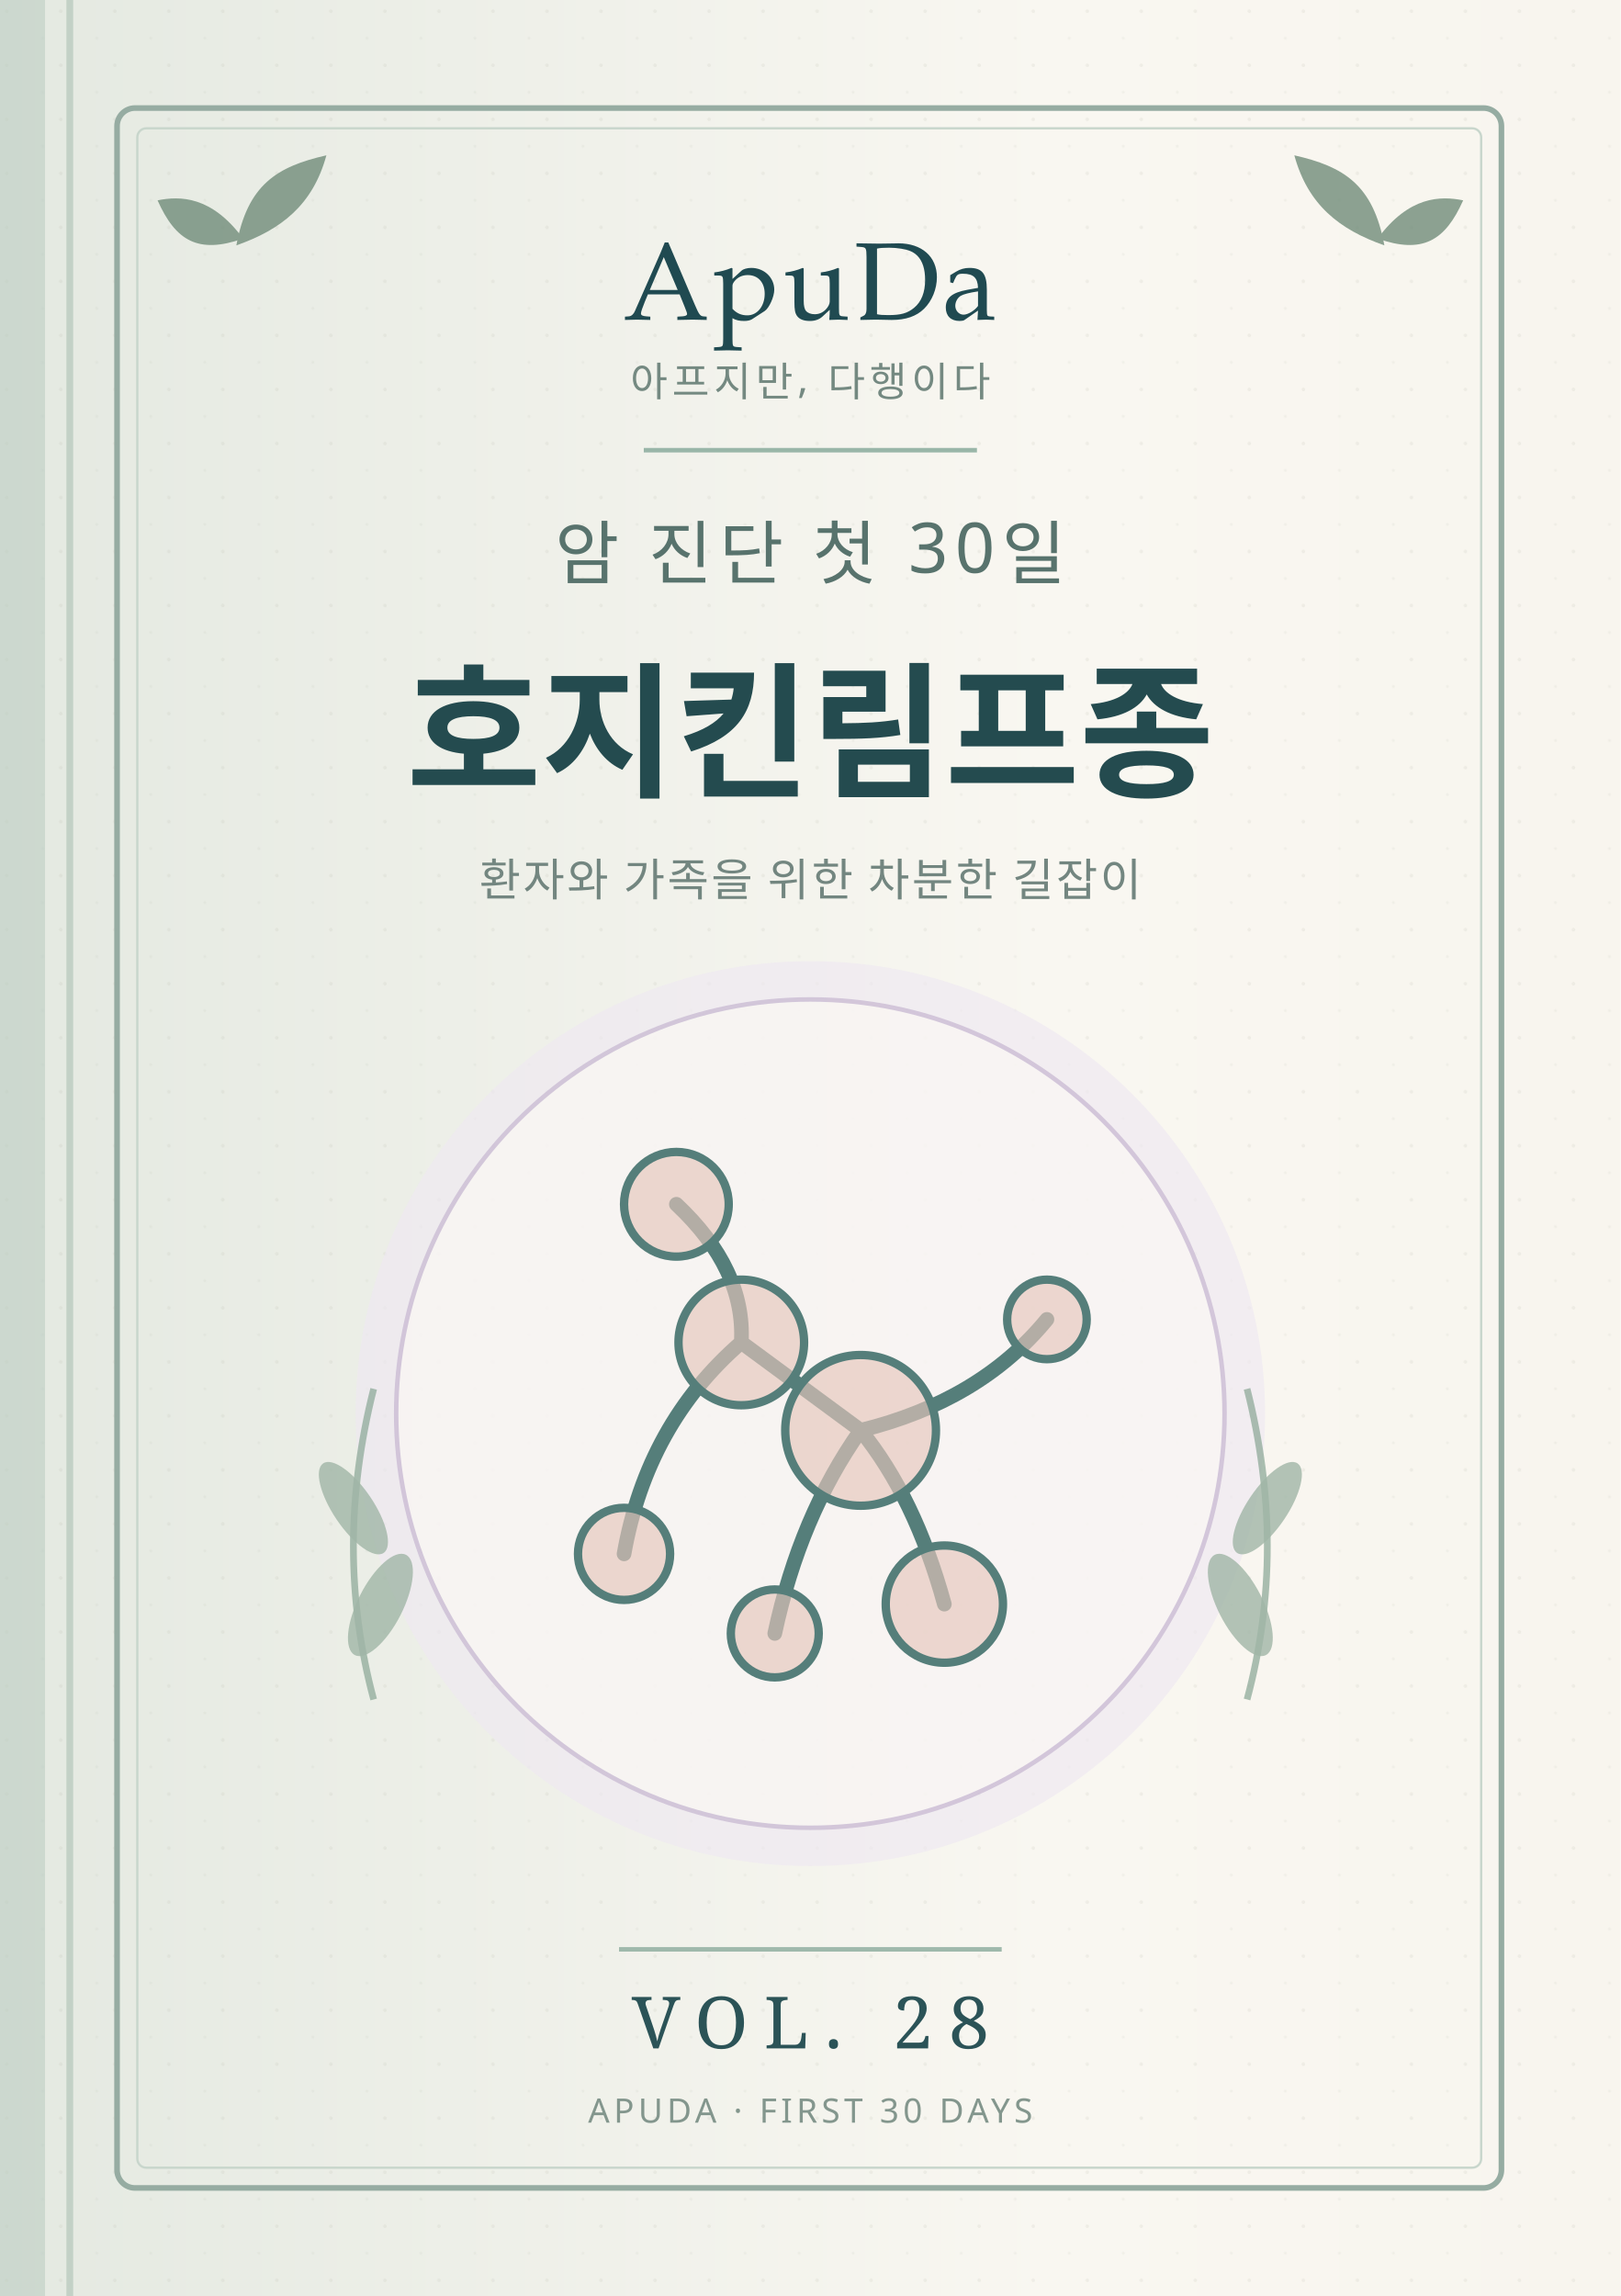
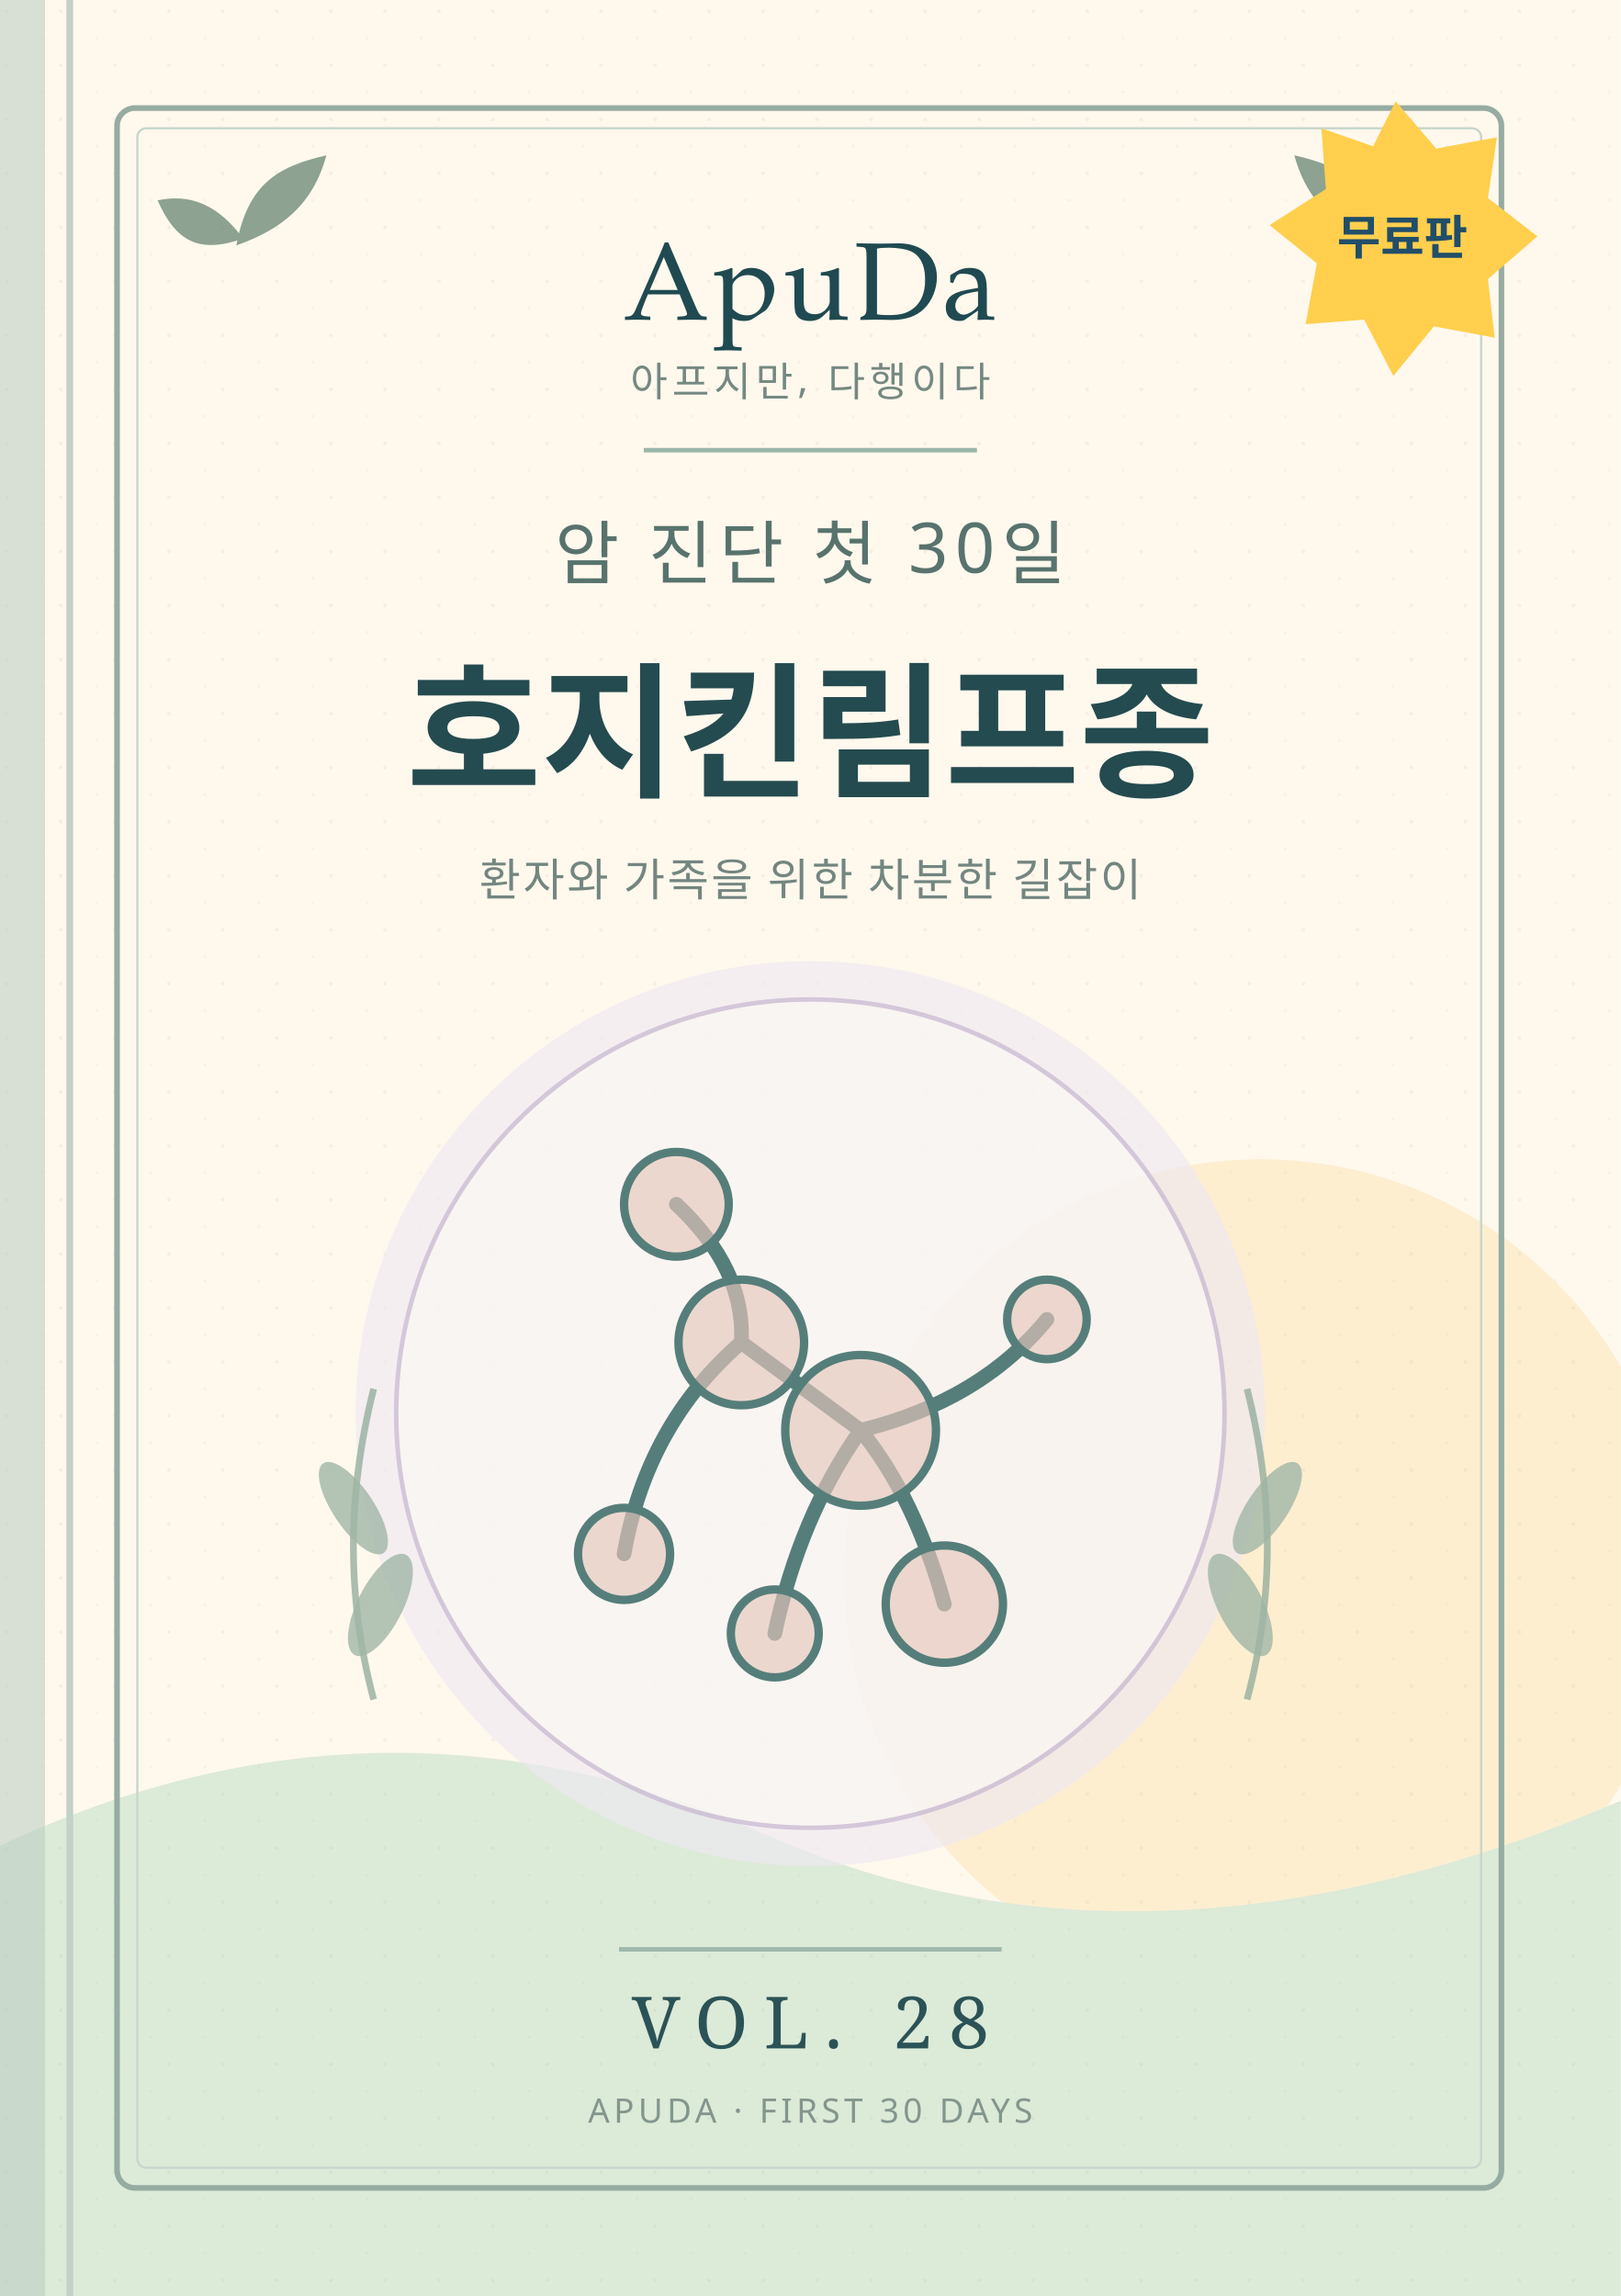
<svg xmlns="http://www.w3.org/2000/svg" width="720" height="1020" viewBox="0 0 720 1020" role="img" aria-labelledby="title description">
  <defs>
    <pattern id="paper" width="24" height="24" patternUnits="userSpaceOnUse">
      <circle cx="3" cy="5" r=".8" fill="#B6B8A9" opacity=".16" />
      <circle cx="19" cy="17" r=".65" fill="#B6B8A9" opacity=".12" />
    </pattern>
    <linearGradient id="book" x1="0" y1="0" x2="1" y2="0">
      <stop stop-color="#E4E9E1" />
      <stop offset=".65" stop-color="#F9F7F1" />
      <stop offset="1" stop-color="#F8F5EE" />
    </linearGradient>
  </defs>
-   <rect width="720" height="1020" fill="url(#book)" />
+   <rect width="720" height="1020" fill="#fff8ed" />
+   <circle cx="560" cy="700" r="185" fill="#fbe4b4" opacity=".5" />
+   <path d="M0 820 Q170 740 340 815 T720 800 V1020 H0Z" fill="#dcead8" />
  <rect width="720" height="1020" fill="url(#paper)" />
  <rect width="20" height="1020" fill="#B9CCC0" opacity=".56" />
  <path d="M31 0 V1020" stroke="#C3D1C6" stroke-width="3" />
  <rect x="52" y="48" width="615" height="924" rx="8" fill="none" stroke="#96ACA2" stroke-width="2.5" />
  <rect x="61" y="57" width="597" height="906" rx="4" fill="none" stroke="#C8D6CC" stroke-width="1" />
  <g fill="#708C79" opacity=".8">
    <path d="M105 109 C110 82 123 74 145 69 C139 91 125 102 105 109Z" />
    <path d="M108 106 C94 87 80 87 70 89 C78 107 88 113 108 106Z" />
    <path d="M615 109 C610 82 597 74 575 69 C581 91 595 102 615 109Z" />
    <path d="M612 106 C626 87 640 87 650 89 C642 107 632 113 612 106Z" />
  </g>
  <text x="360" y="142" font-family="Georgia,Palatino,serif" font-size="49" letter-spacing="1.8" text-anchor="middle" fill="#204A51">ApuDa</text>
  <text x="360" y="176" font-family="'Noto Sans KR','Malgun Gothic',sans-serif" font-size="18" text-anchor="middle" letter-spacing="2" fill="#748981">아프지만, 다행이다</text>
  <path d="M286 200 H434" stroke="#99B6A8" stroke-width="2" />
  <text x="360" y="257" font-family="'Noto Sans KR','Malgun Gothic',sans-serif" font-weight="500" font-size="31" text-anchor="middle" letter-spacing="3" fill="#58736D">암 진단 첫 30일</text>
  <g text-anchor="middle" font-family="'Noto Serif KR','Nanum Myeongjo','Malgun Gothic',serif" font-weight="700" fill="#244B4F">
    <text x="360" y="349" font-size="65">호지킨림프종</text>
  </g>
  <text x="360" y="398" font-family="'Noto Sans KR','Malgun Gothic',sans-serif" font-size="20" text-anchor="middle" letter-spacing="1.1" fill="#738680">환자와 가족을 위한 차분한 길잡이</text>
  <ellipse cx="360" cy="628" rx="202" ry="201" fill="#EEE8F1" opacity=".66" />
  <circle cx="360" cy="628" r="184" fill="#FAF8F3" opacity=".68" stroke="#C4B4CF" stroke-width="2" />
  <g transform="translate(360 628) scale(.93)">
    <g fill="none" stroke="#557E7A" stroke-width="7" stroke-linecap="round" stroke-linejoin="round">
      <path d="M-64-100 Q-31-69-33-34 L24 8 Q50 40 64 91 M-33-34 Q-78 5-89 67 M24 8 Q81-6 113-45 M24 8 Q-5 49-17 105" />
    </g>
    <circle cx="-64" cy="-100" r="25" fill="#E5C7BC" fill-opacity=".65" stroke="#557E7A" stroke-width="4" />
    <circle cx="-33" cy="-34" r="30" fill="#E5C7BC" fill-opacity=".65" stroke="#557E7A" stroke-width="4" />
    <circle cx="24" cy="8" r="36" fill="#E5C7BC" fill-opacity=".65" stroke="#557E7A" stroke-width="4" />
    <circle cx="-89" cy="67" r="22" fill="#E5C7BC" fill-opacity=".65" stroke="#557E7A" stroke-width="4" />
    <circle cx="64" cy="91" r="28" fill="#E5C7BC" fill-opacity=".65" stroke="#557E7A" stroke-width="4" />
    <circle cx="113" cy="-45" r="19" fill="#E5C7BC" fill-opacity=".65" stroke="#557E7A" stroke-width="4" />
    <circle cx="-17" cy="105" r="21" fill="#E5C7BC" fill-opacity=".65" stroke="#557E7A" stroke-width="4" />
  </g>
  <path d="M166 755 Q148 688 166 617 M554 755 Q572 688 554 617" stroke="#8FAA9A" stroke-width="3" fill="none" opacity=".75" />
  <g fill="#A0B5A6" opacity=".8">
    <ellipse cx="157" cy="670" rx="9" ry="24" transform="rotate(-34 157 670)" />
    <ellipse cx="169" cy="713" rx="10" ry="25" transform="rotate(27 169 713)" />
    <ellipse cx="563" cy="670" rx="9" ry="24" transform="rotate(34 563 670)" />
    <ellipse cx="551" cy="713" rx="10" ry="25" transform="rotate(-27 551 713)" />
  </g>
  <path d="M275 866 H445" stroke="#9FB9AC" stroke-width="2" />
  <text x="360" y="910" font-family="Georgia,serif" font-size="32" letter-spacing="7" text-anchor="middle" fill="#2B5357">VOL. 28</text>
  <text x="360" y="943" font-family="'Noto Sans KR','Malgun Gothic',sans-serif" font-size="15" letter-spacing="1.8" text-anchor="middle" fill="#83968D">APUDA · FIRST 30 DAYS</text>
+   <path d="M620 45 L638 66 665 61 661 88 683 105 661 124 664 150 637 145 619 167 606 142 580 144 585 117 564 100 589 84 587 57 610 65Z" fill="#ffcf4d" />
+   <text x="623" y="113" text-anchor="middle" font-size="21" font-weight="900" font-family="sans-serif" fill="#214e68">무료판</text>
</svg>
